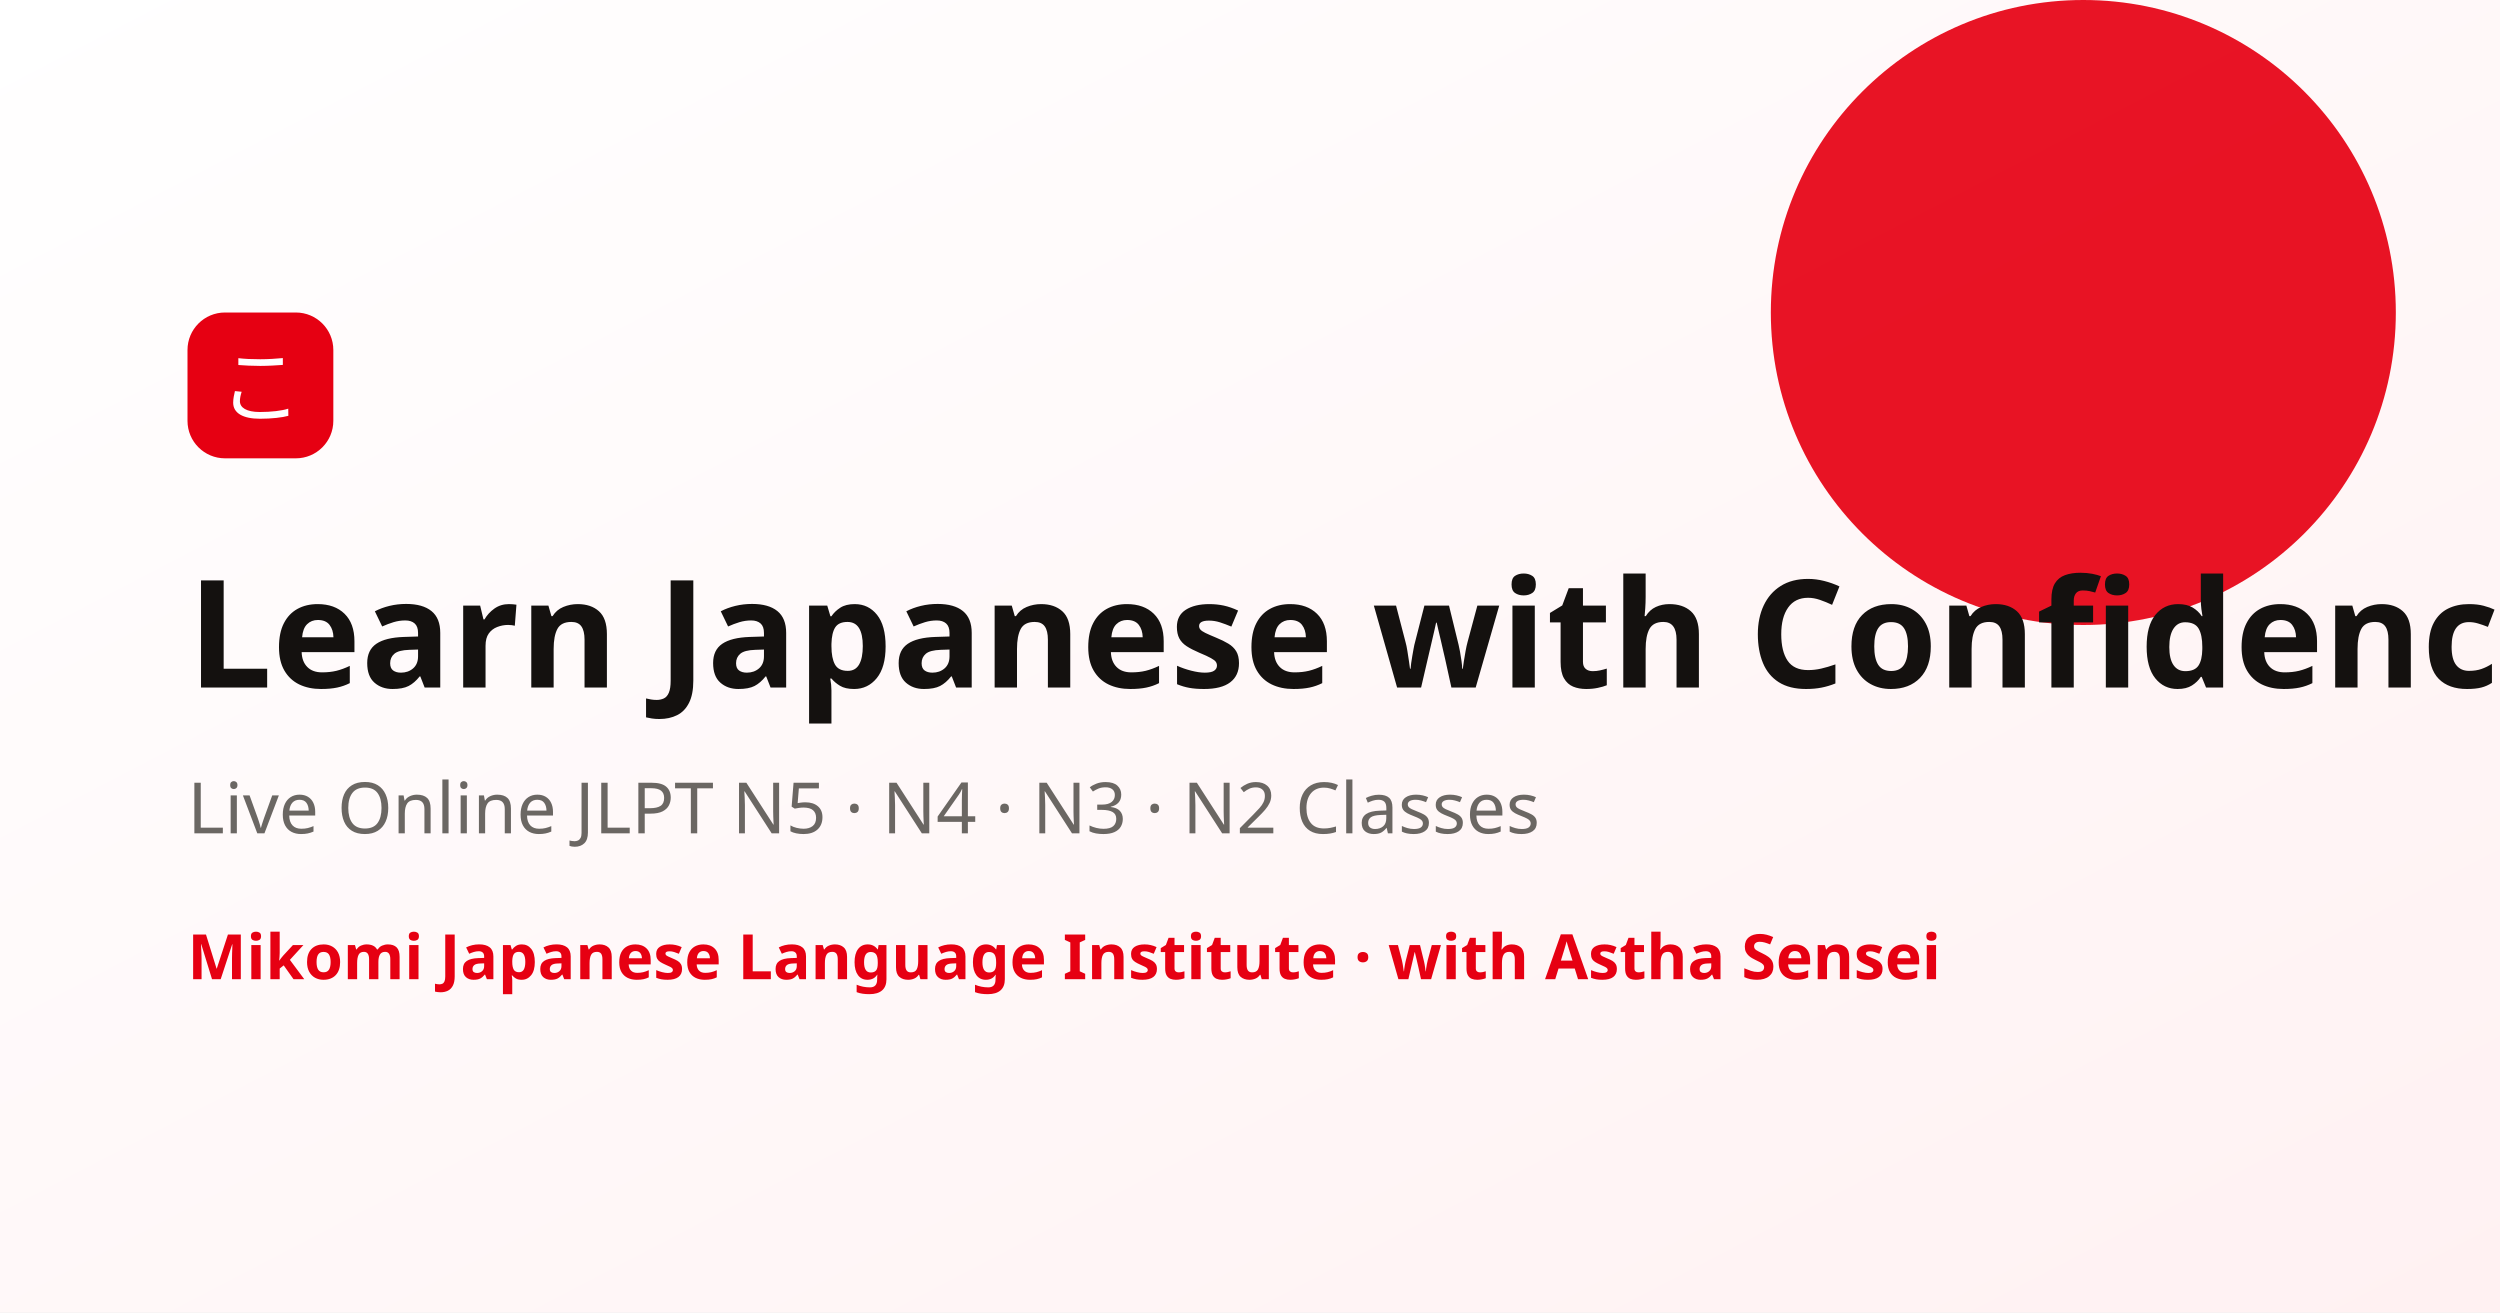
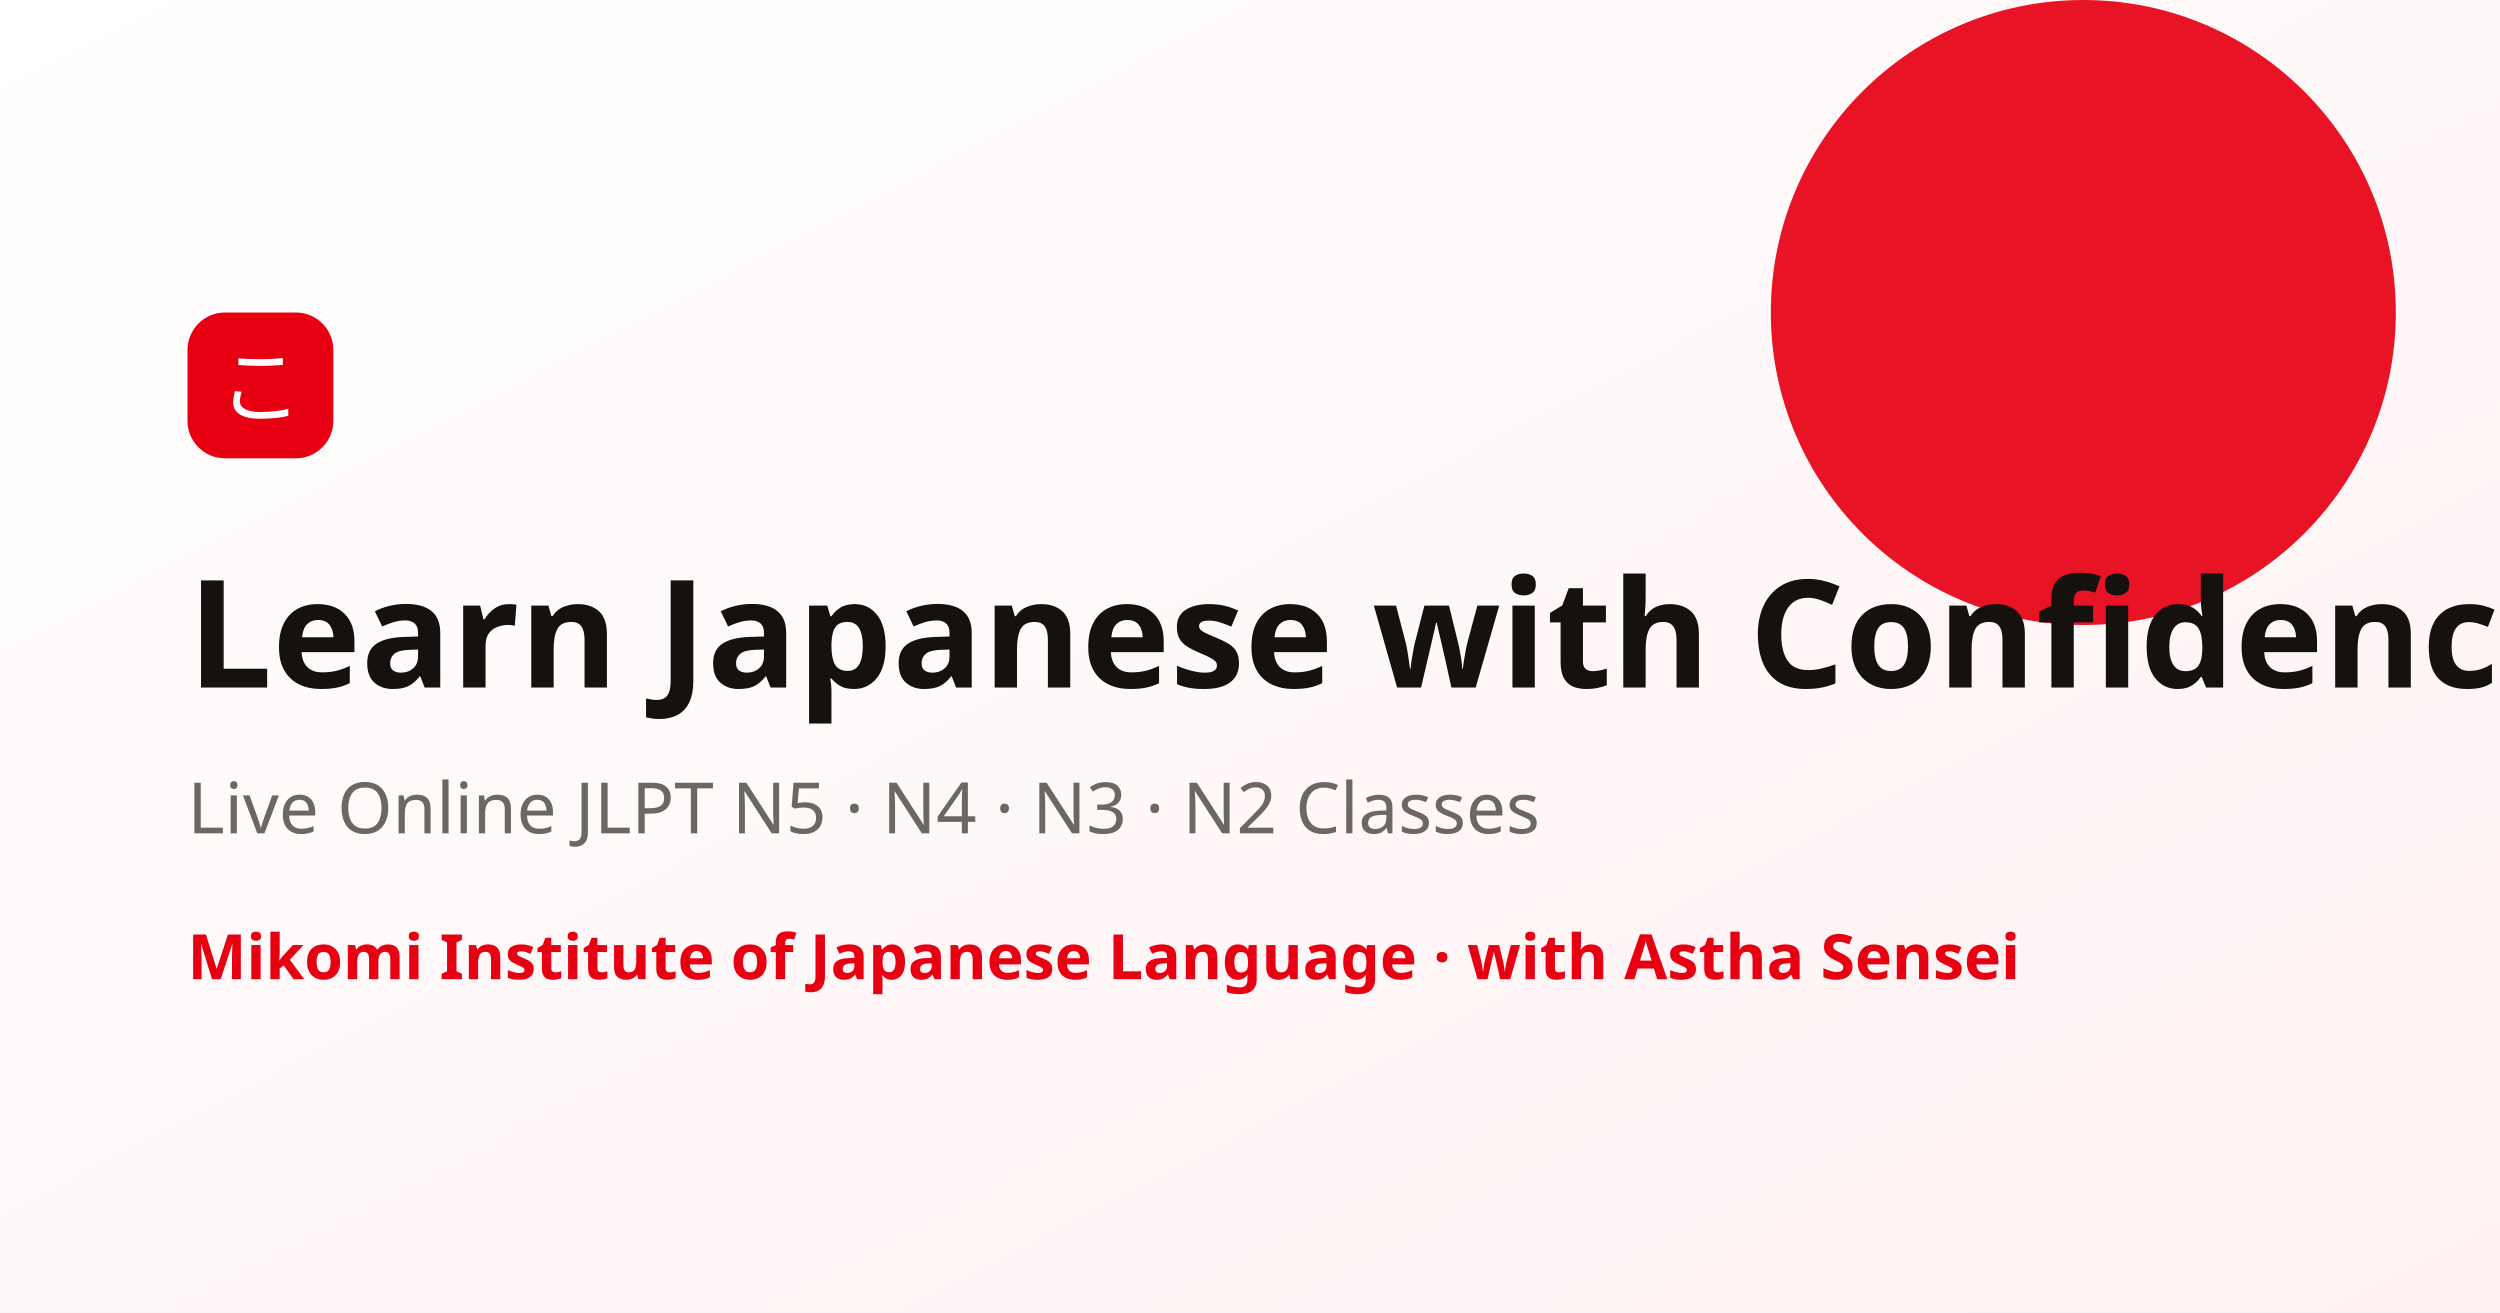
<svg xmlns="http://www.w3.org/2000/svg" viewBox="0 0 1200 630" width="1200" height="630">
  <defs>
    <linearGradient id="bg" x1="0" y1="0" x2="1" y2="1">
      <stop offset="0%" stop-color="#ffffff" />
      <stop offset="100%" stop-color="#fff1f2" />
    </linearGradient>
  </defs>
  <rect width="1200" height="630" fill="url(#bg)" />
  <circle cx="1000" cy="150" r="150" fill="#E60012" opacity="0.92" />
  <g transform="translate(90,150)">
    <rect x="0" y="0" width="70" height="70" rx="18" fill="#E60012" />
    <text x="35" y="50" font-family="serif" font-size="40" fill="#fff" text-anchor="middle">こ</text>
  </g>
  <text x="90" y="330" font-family="'Poppins',sans-serif" font-weight="800" font-size="72" fill="#14110f">Learn Japanese with Confidence.</text>
  <text x="90" y="400" font-family="'Poppins',sans-serif" font-weight="500" font-size="34" fill="#6b6763">Live Online JLPT N5 · N4 · N3 · N2 Classes</text>
-   <text x="90" y="470" font-family="'Poppins',sans-serif" font-weight="600" font-size="30" fill="#E60012">Mikomi Japanese Language Institute · with Astha Sensei</text>
+   <text x="90" y="470" font-family="'Poppins',sans-serif" font-weight="600" font-size="30" fill="#E60012">Mikomi Institute of Japanese Language · with Astha Sensei</text>
</svg>
